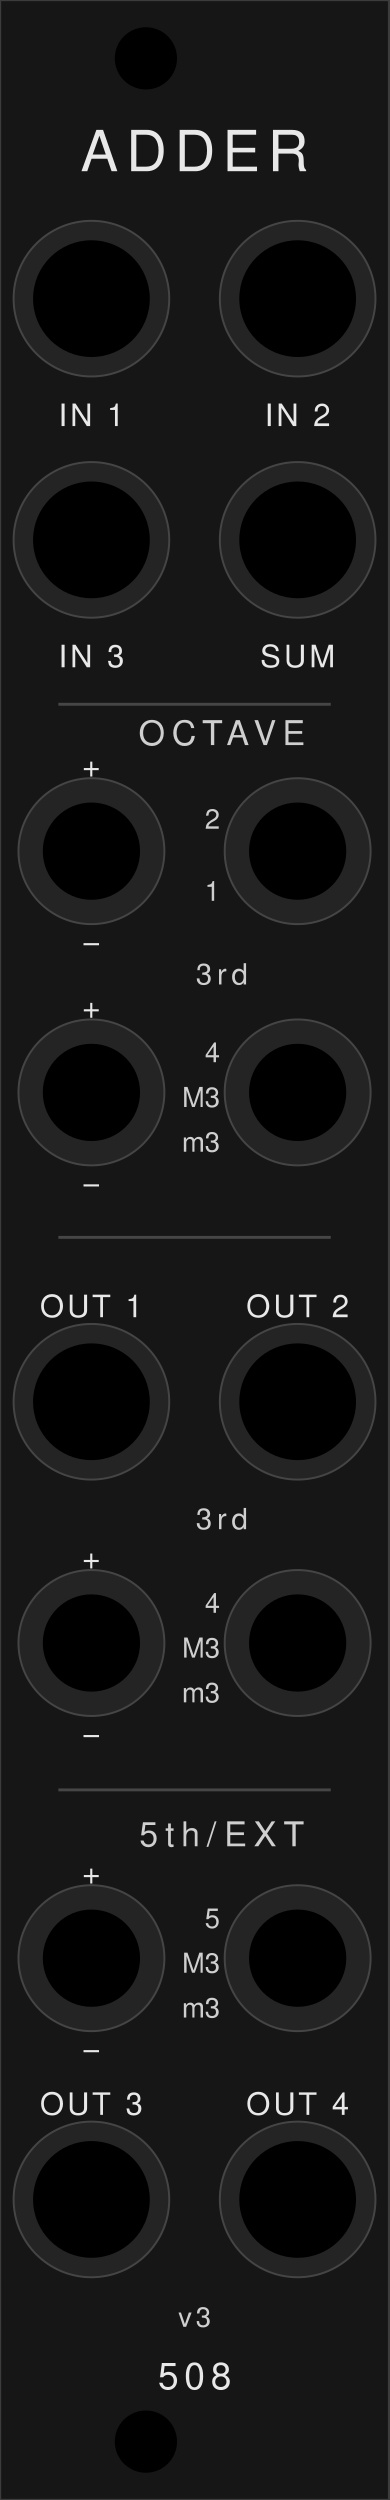
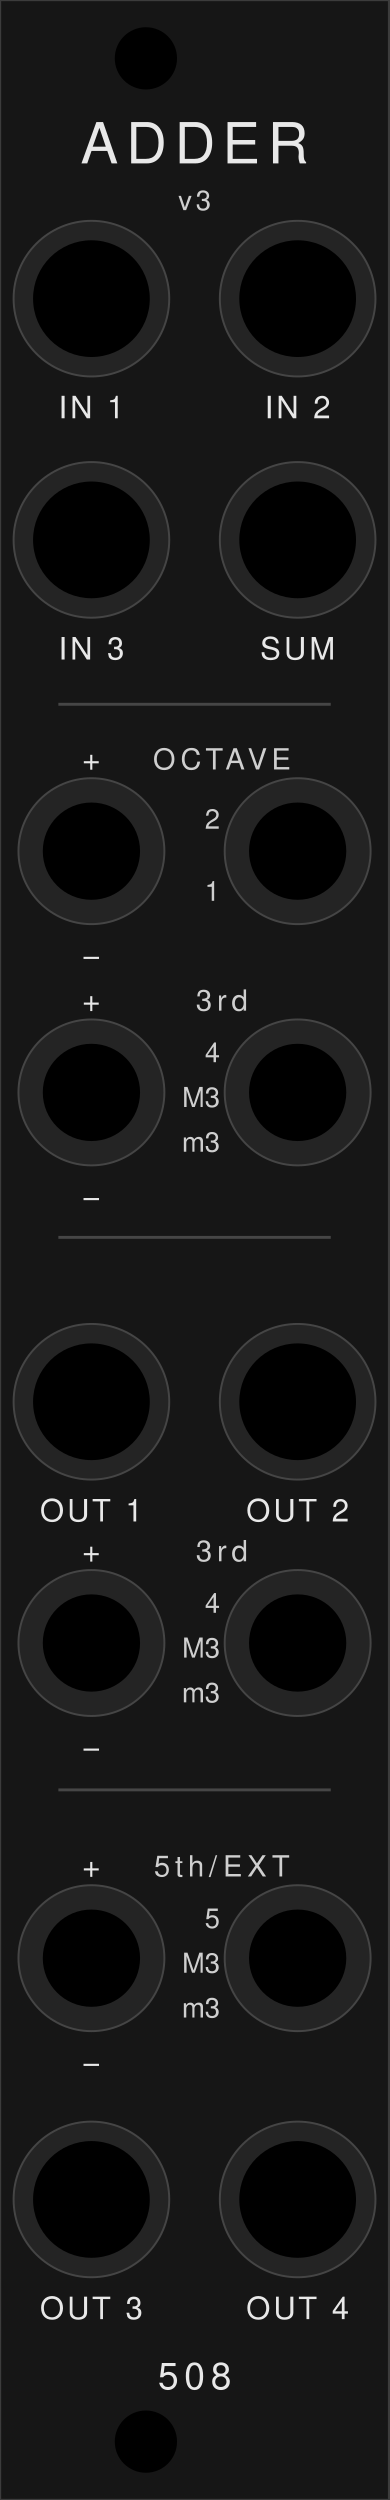
<svg xmlns="http://www.w3.org/2000/svg" width="20mm" height="128.499mm" viewBox="0 0 20 128.499">
  <g font-family="Helvetica, Arial, sans-serif" fill="#e8e8e8">
    <rect x="0" y="0" width="20" height="128.499" fill="#161616" stroke="#3c3c3c" stroke-width="0.12" />
    <g fill="#242424" stroke="#454545" stroke-width="0.1">
      <circle cx="4.699" cy="15.350" r="4" />
      <circle cx="15.299" cy="15.350" r="4" />
      <circle cx="4.699" cy="27.750" r="4" />
      <circle cx="15.299" cy="27.750" r="4" />
      <circle cx="4.699" cy="43.750" r="3.75" />
      <circle cx="15.299" cy="43.750" r="3.75" />
      <circle cx="4.699" cy="56.150" r="3.75" />
      <circle cx="15.299" cy="56.150" r="3.75" />
      <circle cx="4.699" cy="72.050" r="4" />
      <circle cx="15.299" cy="72.050" r="4" />
      <circle cx="4.699" cy="84.450" r="3.75" />
      <circle cx="15.299" cy="84.450" r="3.75" />
      <circle cx="4.699" cy="100.650" r="3.75" />
      <circle cx="15.299" cy="100.650" r="3.75" />
      <circle cx="4.699" cy="113.050" r="4" />
      <circle cx="15.299" cy="113.050" r="4" />
    </g>
    <g fill="#000000">
      <circle cx="7.499" cy="2.999" r="1.6" />
      <circle cx="7.499" cy="125.499" r="1.6" />
    </g>
    <g fill="#000000">
      <circle cx="4.699" cy="15.350" r="3" />
      <circle cx="15.299" cy="15.350" r="3" />
      <circle cx="4.699" cy="27.750" r="3" />
      <circle cx="15.299" cy="27.750" r="3" />
      <circle cx="4.699" cy="72.050" r="3" />
      <circle cx="15.299" cy="72.050" r="3" />
      <circle cx="4.699" cy="113.050" r="3" />
      <circle cx="15.299" cy="113.050" r="3" />
    </g>
    <g fill="#000000">
      <circle cx="4.699" cy="43.750" r="2.5" />
      <circle cx="15.299" cy="43.750" r="2.5" />
      <circle cx="4.699" cy="56.150" r="2.5" />
      <circle cx="15.299" cy="56.150" r="2.5" />
      <circle cx="4.699" cy="84.450" r="2.5" />
      <circle cx="15.299" cy="84.450" r="2.5" />
      <circle cx="4.699" cy="100.650" r="2.5" />
      <circle cx="15.299" cy="100.650" r="2.5" />
    </g>
    <g stroke="#5a5a5a" stroke-width="0.15" opacity="0.7">
      <line x1="3" y1="36.2" x2="17" y2="36.2" />
      <line x1="3" y1="63.6" x2="17" y2="63.6" />
      <line x1="3" y1="92.0" x2="17" y2="92.0" />
    </g>
-     <text x="10" y="8.8" font-size="2.9" letter-spacing="0.4" text-anchor="middle">ADDER</text>
+     <text x="10" y="8.4" font-size="2.9" letter-spacing="0.4" text-anchor="middle">ADDER</text>
+     <text x="10" y="10.8" font-size="1.4" letter-spacing="0.2" text-anchor="middle" fill="#cfcfcf">v3</text>
    <g font-size="1.6" letter-spacing="0.15" text-anchor="middle">
-       <text x="4.699" y="21.9">IN 1</text>
-       <text x="15.299" y="21.9">IN 2</text>
-       <text x="4.699" y="34.3">IN 3</text>
-       <text x="15.299" y="34.3">SUM</text>
+       <text x="4.699" y="21.5">IN 1</text>
+       <text x="15.299" y="21.5">IN 2</text>
+       <text x="4.699" y="33.9">IN 3</text>
+       <text x="15.299" y="33.9">SUM</text>
+       <text x="4.699" y="78.2">OUT 1</text>
+       <text x="15.299" y="78.2">OUT 2</text>
+       <text x="4.699" y="119.2">OUT 3</text>
+       <text x="15.299" y="119.2">OUT 4</text>
    </g>
-     <g font-size="1.6" letter-spacing="0.15" text-anchor="middle">
-       <text x="4.699" y="67.7">OUT 1</text>
-       <text x="15.299" y="67.7">OUT 2</text>
-       <text x="4.699" y="108.7">OUT 3</text>
-       <text x="15.299" y="108.7">OUT 4</text>
-     </g>
-     <g text-anchor="middle" fill="#cfcfcf">
-       <text x="11.4" y="38.3" font-size="1.75" letter-spacing="0.35">OCTAVE</text>
-       <text x="11.4" y="50.6" font-size="1.5" letter-spacing="0.25">3rd</text>
-       <text x="11.4" y="78.6" font-size="1.5" letter-spacing="0.25">3rd</text>
-       <text x="11.4" y="94.9" font-size="1.75" letter-spacing="0.35">5th/EXT</text>
+     <g text-anchor="middle" fill="#cfcfcf" font-size="1.5" letter-spacing="0.25">
+       <text x="11.4" y="39.55">OCTAVE</text>
+       <text x="11.4" y="51.95">3rd</text>
+       <text x="11.4" y="80.25">3rd</text>
+       <text x="11.4" y="96.45">5th/EXT</text>
    </g>
    <g font-size="1.6" text-anchor="middle">
-       <text x="4.699" y="39.9">+</text>
-       <text x="4.699" y="48.9">−</text>
-       <text x="4.699" y="52.3">+</text>
-       <text x="4.699" y="61.3">−</text>
-       <text x="4.699" y="80.6">+</text>
-       <text x="4.699" y="89.6">−</text>
-       <text x="4.699" y="96.8">+</text>
-       <text x="4.699" y="105.8">−</text>
+       <text x="4.699" y="39.55">+</text>
+       <text x="4.699" y="49.60">−</text>
+       <text x="4.699" y="51.95">+</text>
+       <text x="4.699" y="62.00">−</text>
+       <text x="4.699" y="80.25">+</text>
+       <text x="4.699" y="90.30">−</text>
+       <text x="4.699" y="96.45">+</text>
+       <text x="4.699" y="106.50">−</text>
    </g>
    <g font-size="1.4" text-anchor="end" fill="#cfcfcf">
      <text x="11.3" y="42.6">2</text>
      <text x="11.3" y="46.3">1</text>
      <text x="11.3" y="54.6">4</text>
      <text x="11.3" y="56.9">M3</text>
      <text x="11.3" y="59.2">m3</text>
      <text x="11.3" y="82.9">4</text>
      <text x="11.3" y="85.2">M3</text>
      <text x="11.3" y="87.5">m3</text>
      <text x="11.3" y="99.1">5</text>
      <text x="11.3" y="101.4">M3</text>
      <text x="11.3" y="103.7">m3</text>
    </g>
-     <text x="10" y="119.6" font-size="1.4" letter-spacing="0.2" text-anchor="middle" fill="#cfcfcf">v3</text>
    <text x="10" y="122.8" font-size="1.9" letter-spacing="0.3" text-anchor="middle">508</text>
  </g>
</svg>
